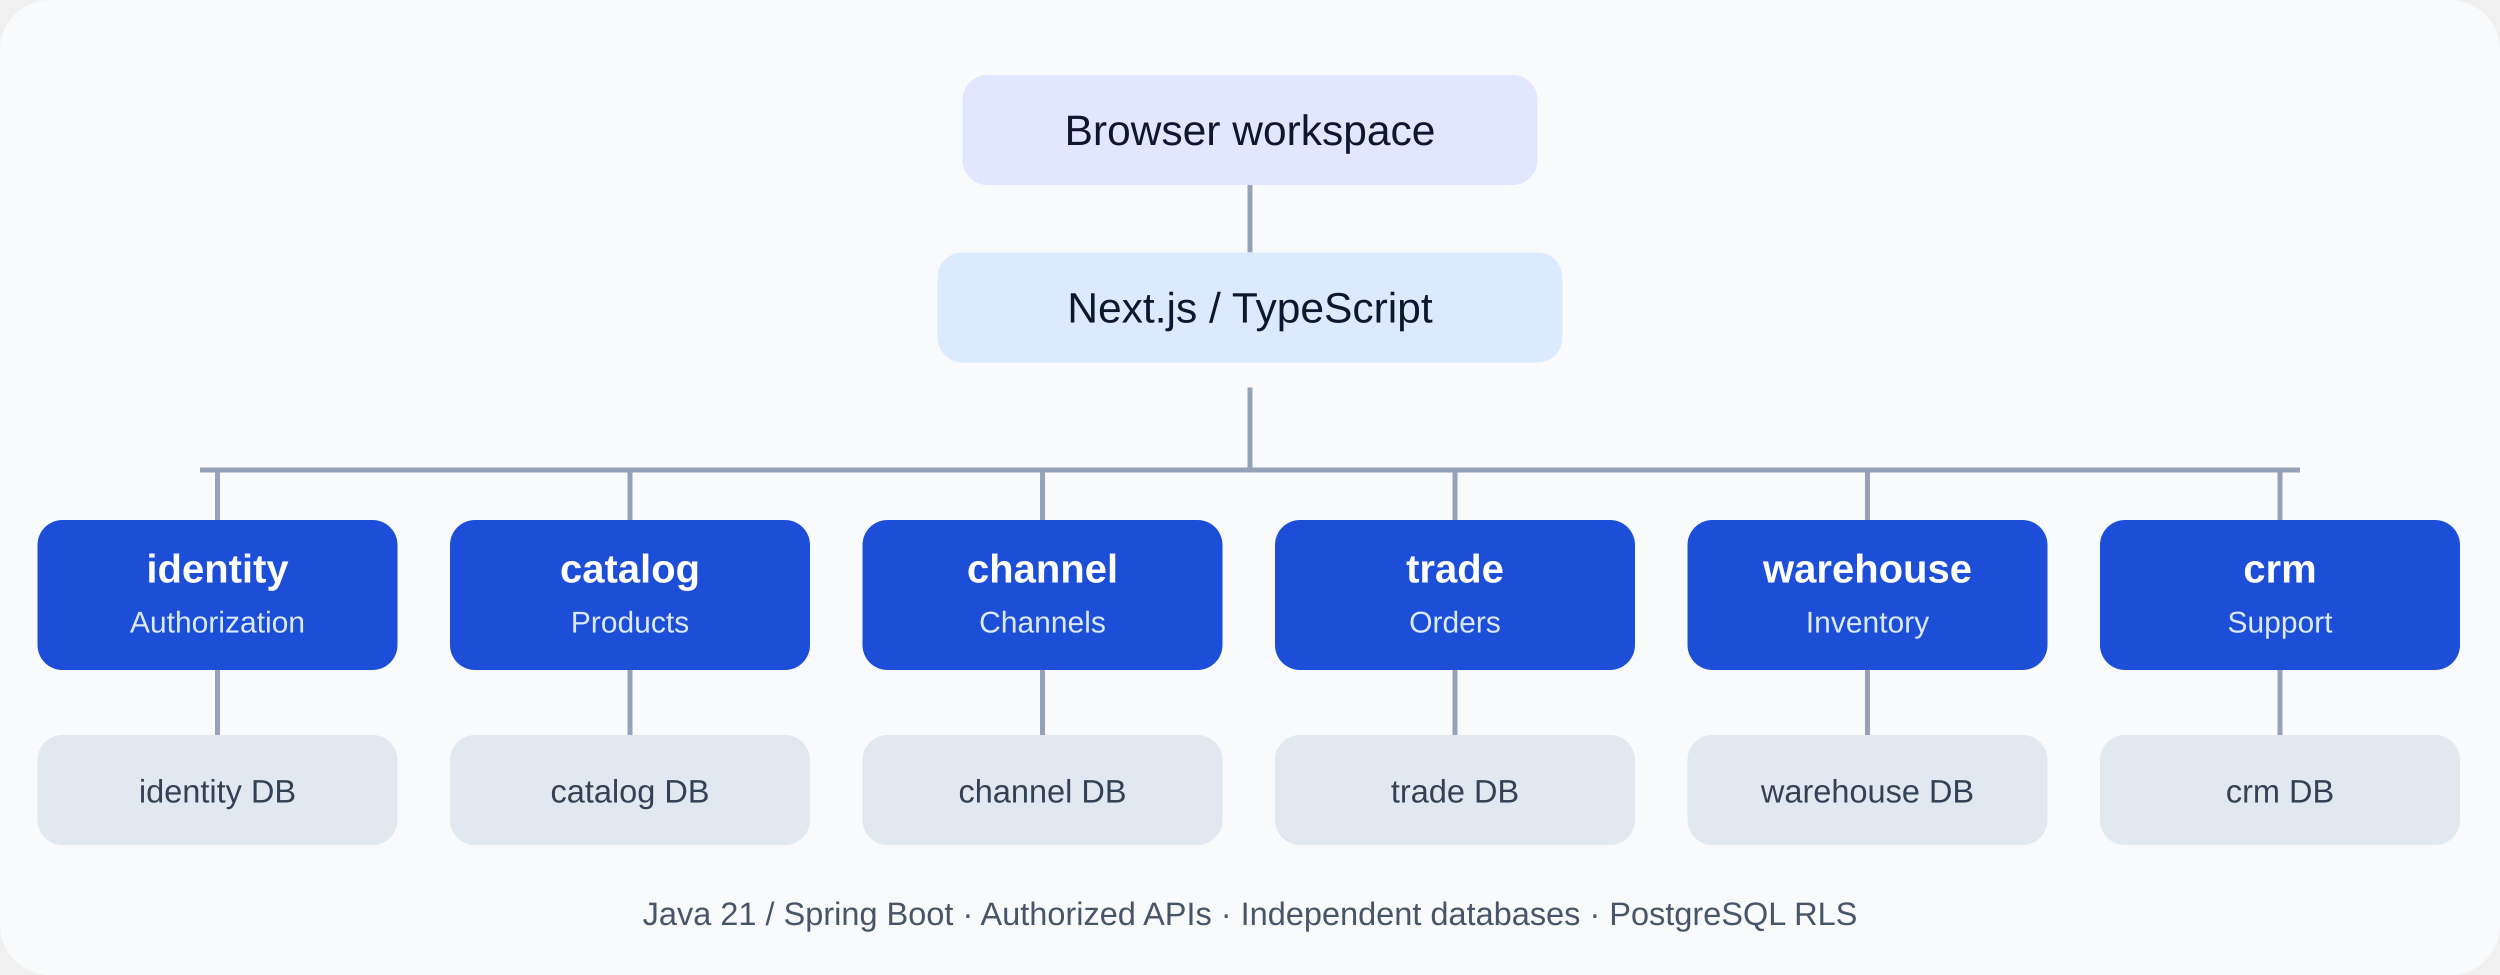
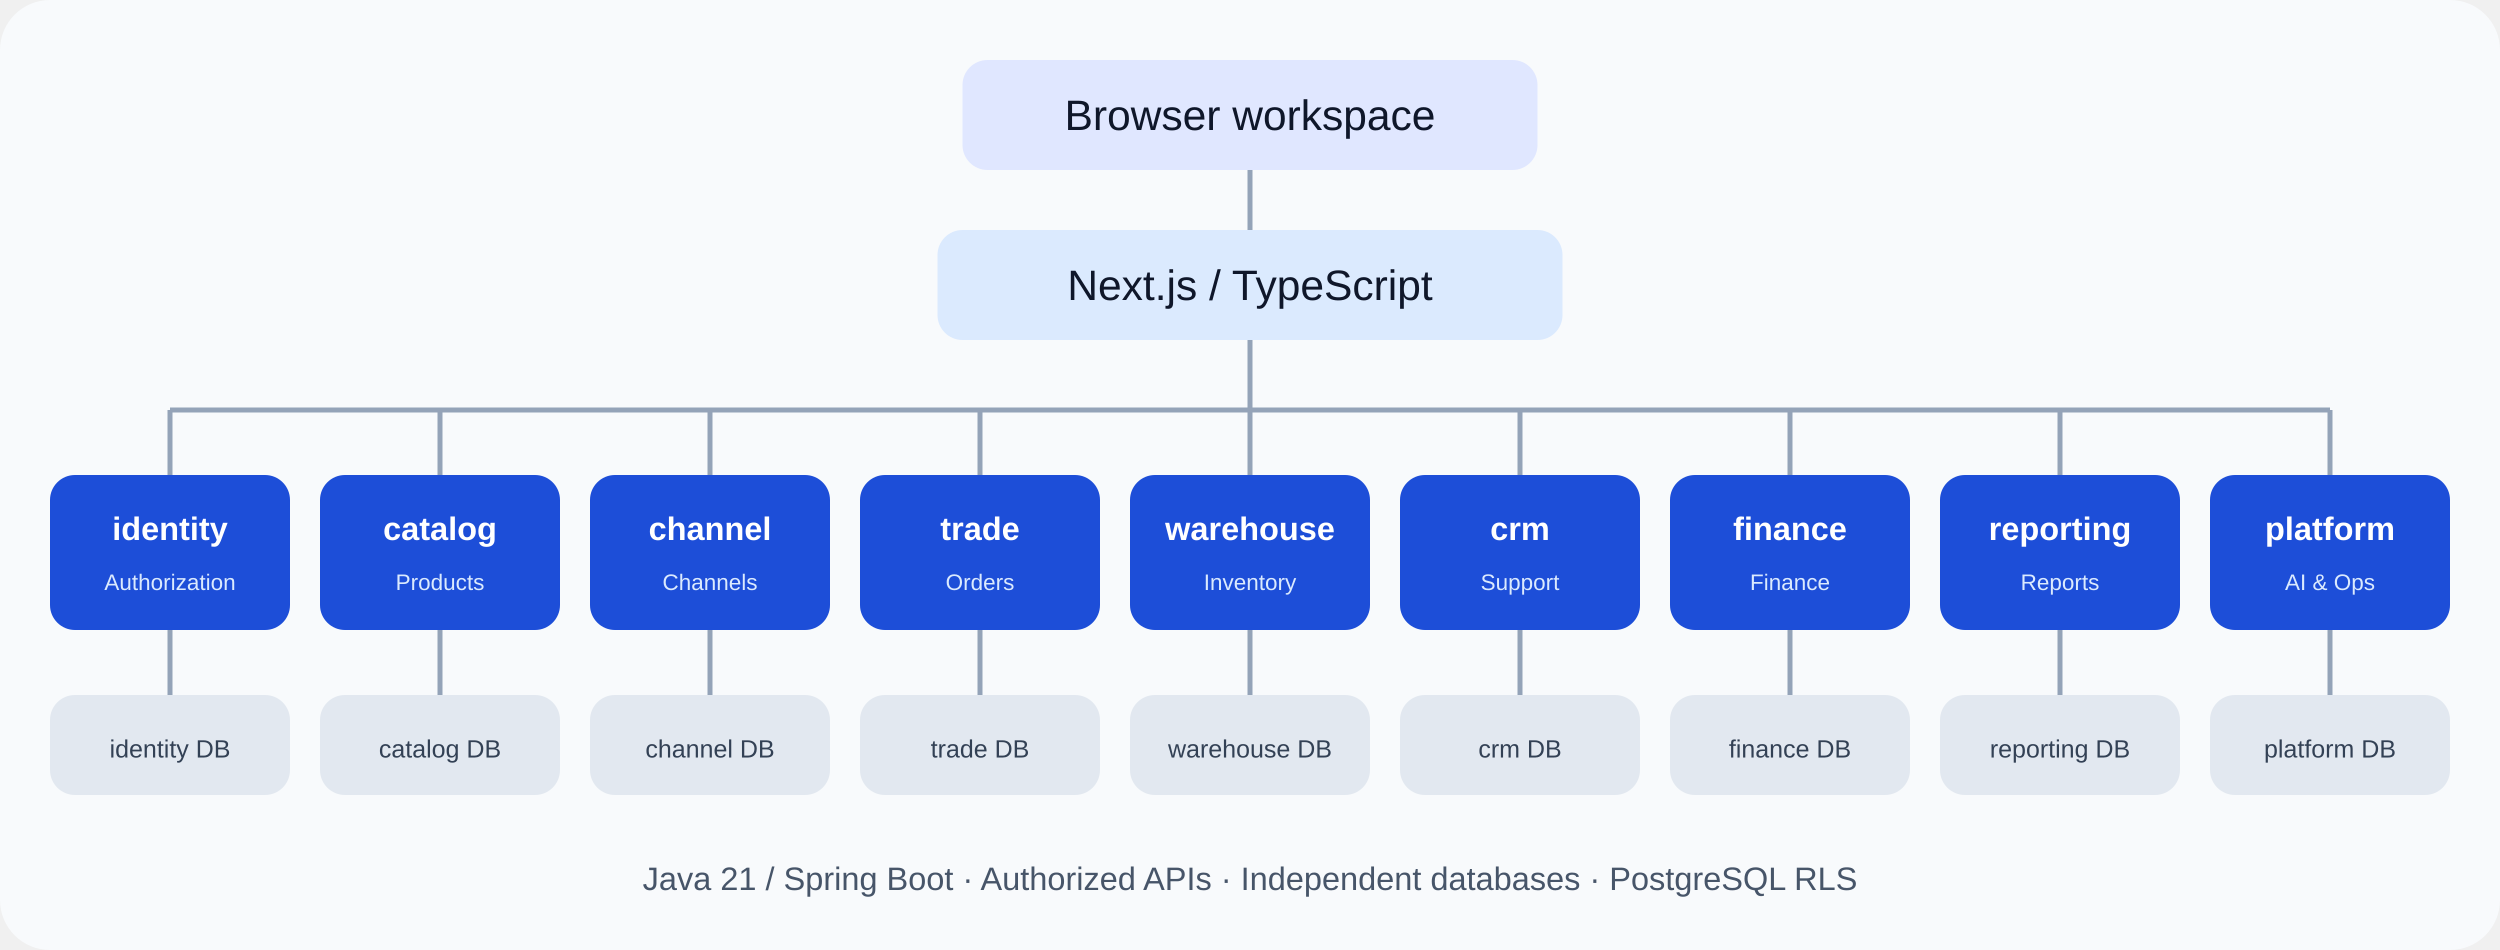
- <svg xmlns="http://www.w3.org/2000/svg" viewBox="0 0 1000 390" role="img" aria-labelledby="title desc">
-   <rect width="1000" height="390" rx="20" fill="#f8fafc" />
+ <svg xmlns="http://www.w3.org/2000/svg" viewBox="0 0 1000 380" role="img" aria-labelledby="title desc">
+   <rect width="1000" height="380" rx="20" fill="#f8fafc" />
  <g font-family="Arial,sans-serif" text-anchor="middle">
-     <path d="M500 74v27M500 155v33M80 188h840" stroke="#94a3b8" stroke-width="2" fill="none" />
-     <rect x="385.0" y="30" width="230" height="44" rx="10" fill="#e0e7ff" />
-     <text x="500" y="58" fill="#0f172a" font-size="17">Browser workspace</text>
-     <rect x="375.0" y="101" width="250" height="44" rx="10" fill="#dbeafe" />
-     <text x="500" y="129" fill="#0f172a" font-size="17">Next.js / TypeScript</text>
-     <path d="M87 188v20M87 268v26" stroke="#94a3b8" stroke-width="2" />
-     <rect x="15" y="208" width="144" height="60" rx="10" fill="#1d4ed8" />
-     <text x="87" y="233" fill="#fff" font-size="16" font-weight="bold">identity</text>
-     <text x="87" y="253" fill="#dbeafe" font-size="12">Authorization</text>
-     <rect x="15" y="294" width="144" height="44" rx="10" fill="#e2e8f0" />
-     <text x="87" y="321" fill="#334155" font-size="13">identity DB</text>
-     <path d="M252 188v20M252 268v26" stroke="#94a3b8" stroke-width="2" />
-     <rect x="180" y="208" width="144" height="60" rx="10" fill="#1d4ed8" />
-     <text x="252" y="233" fill="#fff" font-size="16" font-weight="bold">catalog</text>
-     <text x="252" y="253" fill="#dbeafe" font-size="12">Products</text>
-     <rect x="180" y="294" width="144" height="44" rx="10" fill="#e2e8f0" />
-     <text x="252" y="321" fill="#334155" font-size="13">catalog DB</text>
-     <path d="M417 188v20M417 268v26" stroke="#94a3b8" stroke-width="2" />
-     <rect x="345" y="208" width="144" height="60" rx="10" fill="#1d4ed8" />
-     <text x="417" y="233" fill="#fff" font-size="16" font-weight="bold">channel</text>
-     <text x="417" y="253" fill="#dbeafe" font-size="12">Channels</text>
-     <rect x="345" y="294" width="144" height="44" rx="10" fill="#e2e8f0" />
-     <text x="417" y="321" fill="#334155" font-size="13">channel DB</text>
-     <path d="M582 188v20M582 268v26" stroke="#94a3b8" stroke-width="2" />
-     <rect x="510" y="208" width="144" height="60" rx="10" fill="#1d4ed8" />
-     <text x="582" y="233" fill="#fff" font-size="16" font-weight="bold">trade</text>
-     <text x="582" y="253" fill="#dbeafe" font-size="12">Orders</text>
-     <rect x="510" y="294" width="144" height="44" rx="10" fill="#e2e8f0" />
-     <text x="582" y="321" fill="#334155" font-size="13">trade DB</text>
-     <path d="M747 188v20M747 268v26" stroke="#94a3b8" stroke-width="2" />
-     <rect x="675" y="208" width="144" height="60" rx="10" fill="#1d4ed8" />
-     <text x="747" y="233" fill="#fff" font-size="16" font-weight="bold">warehouse</text>
-     <text x="747" y="253" fill="#dbeafe" font-size="12">Inventory</text>
-     <rect x="675" y="294" width="144" height="44" rx="10" fill="#e2e8f0" />
-     <text x="747" y="321" fill="#334155" font-size="13">warehouse DB</text>
-     <path d="M912 188v20M912 268v26" stroke="#94a3b8" stroke-width="2" />
-     <rect x="840" y="208" width="144" height="60" rx="10" fill="#1d4ed8" />
-     <text x="912" y="233" fill="#fff" font-size="16" font-weight="bold">crm</text>
-     <text x="912" y="253" fill="#dbeafe" font-size="12">Support</text>
-     <rect x="840" y="294" width="144" height="44" rx="10" fill="#e2e8f0" />
-     <text x="912" y="321" fill="#334155" font-size="13">crm DB</text>
-     <text x="500" y="370" fill="#475569" font-size="13">Java 21 / Spring Boot · Authorized APIs · Independent databases · PostgreSQL RLS</text>
+     <path d="M500 68v24M500 136v28M68 164h864" stroke="#94a3b8" stroke-width="2" fill="none" />
+     <rect x="385.0" y="24" width="230" height="44" rx="10" fill="#e0e7ff" />
+     <text x="500" y="52" fill="#0f172a" font-size="17">Browser workspace</text>
+     <rect x="375.0" y="92" width="250" height="44" rx="10" fill="#dbeafe" />
+     <text x="500" y="120" fill="#0f172a" font-size="17">Next.js / TypeScript</text>
+     <path d="M68 164v26M68 252v26" stroke="#94a3b8" stroke-width="2" />
+     <rect x="20" y="190" width="96" height="62" rx="10" fill="#1d4ed8" />
+     <text x="68" y="216" fill="#fff" font-size="13" font-weight="bold">identity</text>
+     <text x="68" y="236" fill="#dbeafe" font-size="9">Authorization</text>
+     <rect x="20" y="278" width="96" height="40" rx="10" fill="#e2e8f0" />
+     <text x="68" y="303" fill="#334155" font-size="10">identity DB</text>
+     <path d="M176 164v26M176 252v26" stroke="#94a3b8" stroke-width="2" />
+     <rect x="128" y="190" width="96" height="62" rx="10" fill="#1d4ed8" />
+     <text x="176" y="216" fill="#fff" font-size="13" font-weight="bold">catalog</text>
+     <text x="176" y="236" fill="#dbeafe" font-size="9">Products</text>
+     <rect x="128" y="278" width="96" height="40" rx="10" fill="#e2e8f0" />
+     <text x="176" y="303" fill="#334155" font-size="10">catalog DB</text>
+     <path d="M284 164v26M284 252v26" stroke="#94a3b8" stroke-width="2" />
+     <rect x="236" y="190" width="96" height="62" rx="10" fill="#1d4ed8" />
+     <text x="284" y="216" fill="#fff" font-size="13" font-weight="bold">channel</text>
+     <text x="284" y="236" fill="#dbeafe" font-size="9">Channels</text>
+     <rect x="236" y="278" width="96" height="40" rx="10" fill="#e2e8f0" />
+     <text x="284" y="303" fill="#334155" font-size="10">channel DB</text>
+     <path d="M392 164v26M392 252v26" stroke="#94a3b8" stroke-width="2" />
+     <rect x="344" y="190" width="96" height="62" rx="10" fill="#1d4ed8" />
+     <text x="392" y="216" fill="#fff" font-size="13" font-weight="bold">trade</text>
+     <text x="392" y="236" fill="#dbeafe" font-size="9">Orders</text>
+     <rect x="344" y="278" width="96" height="40" rx="10" fill="#e2e8f0" />
+     <text x="392" y="303" fill="#334155" font-size="10">trade DB</text>
+     <path d="M500 164v26M500 252v26" stroke="#94a3b8" stroke-width="2" />
+     <rect x="452" y="190" width="96" height="62" rx="10" fill="#1d4ed8" />
+     <text x="500" y="216" fill="#fff" font-size="13" font-weight="bold">warehouse</text>
+     <text x="500" y="236" fill="#dbeafe" font-size="9">Inventory</text>
+     <rect x="452" y="278" width="96" height="40" rx="10" fill="#e2e8f0" />
+     <text x="500" y="303" fill="#334155" font-size="10">warehouse DB</text>
+     <path d="M608 164v26M608 252v26" stroke="#94a3b8" stroke-width="2" />
+     <rect x="560" y="190" width="96" height="62" rx="10" fill="#1d4ed8" />
+     <text x="608" y="216" fill="#fff" font-size="13" font-weight="bold">crm</text>
+     <text x="608" y="236" fill="#dbeafe" font-size="9">Support</text>
+     <rect x="560" y="278" width="96" height="40" rx="10" fill="#e2e8f0" />
+     <text x="608" y="303" fill="#334155" font-size="10">crm DB</text>
+     <path d="M716 164v26M716 252v26" stroke="#94a3b8" stroke-width="2" />
+     <rect x="668" y="190" width="96" height="62" rx="10" fill="#1d4ed8" />
+     <text x="716" y="216" fill="#fff" font-size="13" font-weight="bold">finance</text>
+     <text x="716" y="236" fill="#dbeafe" font-size="9">Finance</text>
+     <rect x="668" y="278" width="96" height="40" rx="10" fill="#e2e8f0" />
+     <text x="716" y="303" fill="#334155" font-size="10">finance DB</text>
+     <path d="M824 164v26M824 252v26" stroke="#94a3b8" stroke-width="2" />
+     <rect x="776" y="190" width="96" height="62" rx="10" fill="#1d4ed8" />
+     <text x="824" y="216" fill="#fff" font-size="13" font-weight="bold">reporting</text>
+     <text x="824" y="236" fill="#dbeafe" font-size="9">Reports</text>
+     <rect x="776" y="278" width="96" height="40" rx="10" fill="#e2e8f0" />
+     <text x="824" y="303" fill="#334155" font-size="10">reporting DB</text>
+     <path d="M932 164v26M932 252v26" stroke="#94a3b8" stroke-width="2" />
+     <rect x="884" y="190" width="96" height="62" rx="10" fill="#1d4ed8" />
+     <text x="932" y="216" fill="#fff" font-size="13" font-weight="bold">platform</text>
+     <text x="932" y="236" fill="#dbeafe" font-size="9">AI &amp; Ops</text>
+     <rect x="884" y="278" width="96" height="40" rx="10" fill="#e2e8f0" />
+     <text x="932" y="303" fill="#334155" font-size="10">platform DB</text>
+     <text x="500" y="356" fill="#475569" font-size="13">Java 21 / Spring Boot · Authorized APIs · Independent databases · PostgreSQL RLS</text>
  </g>
</svg>
